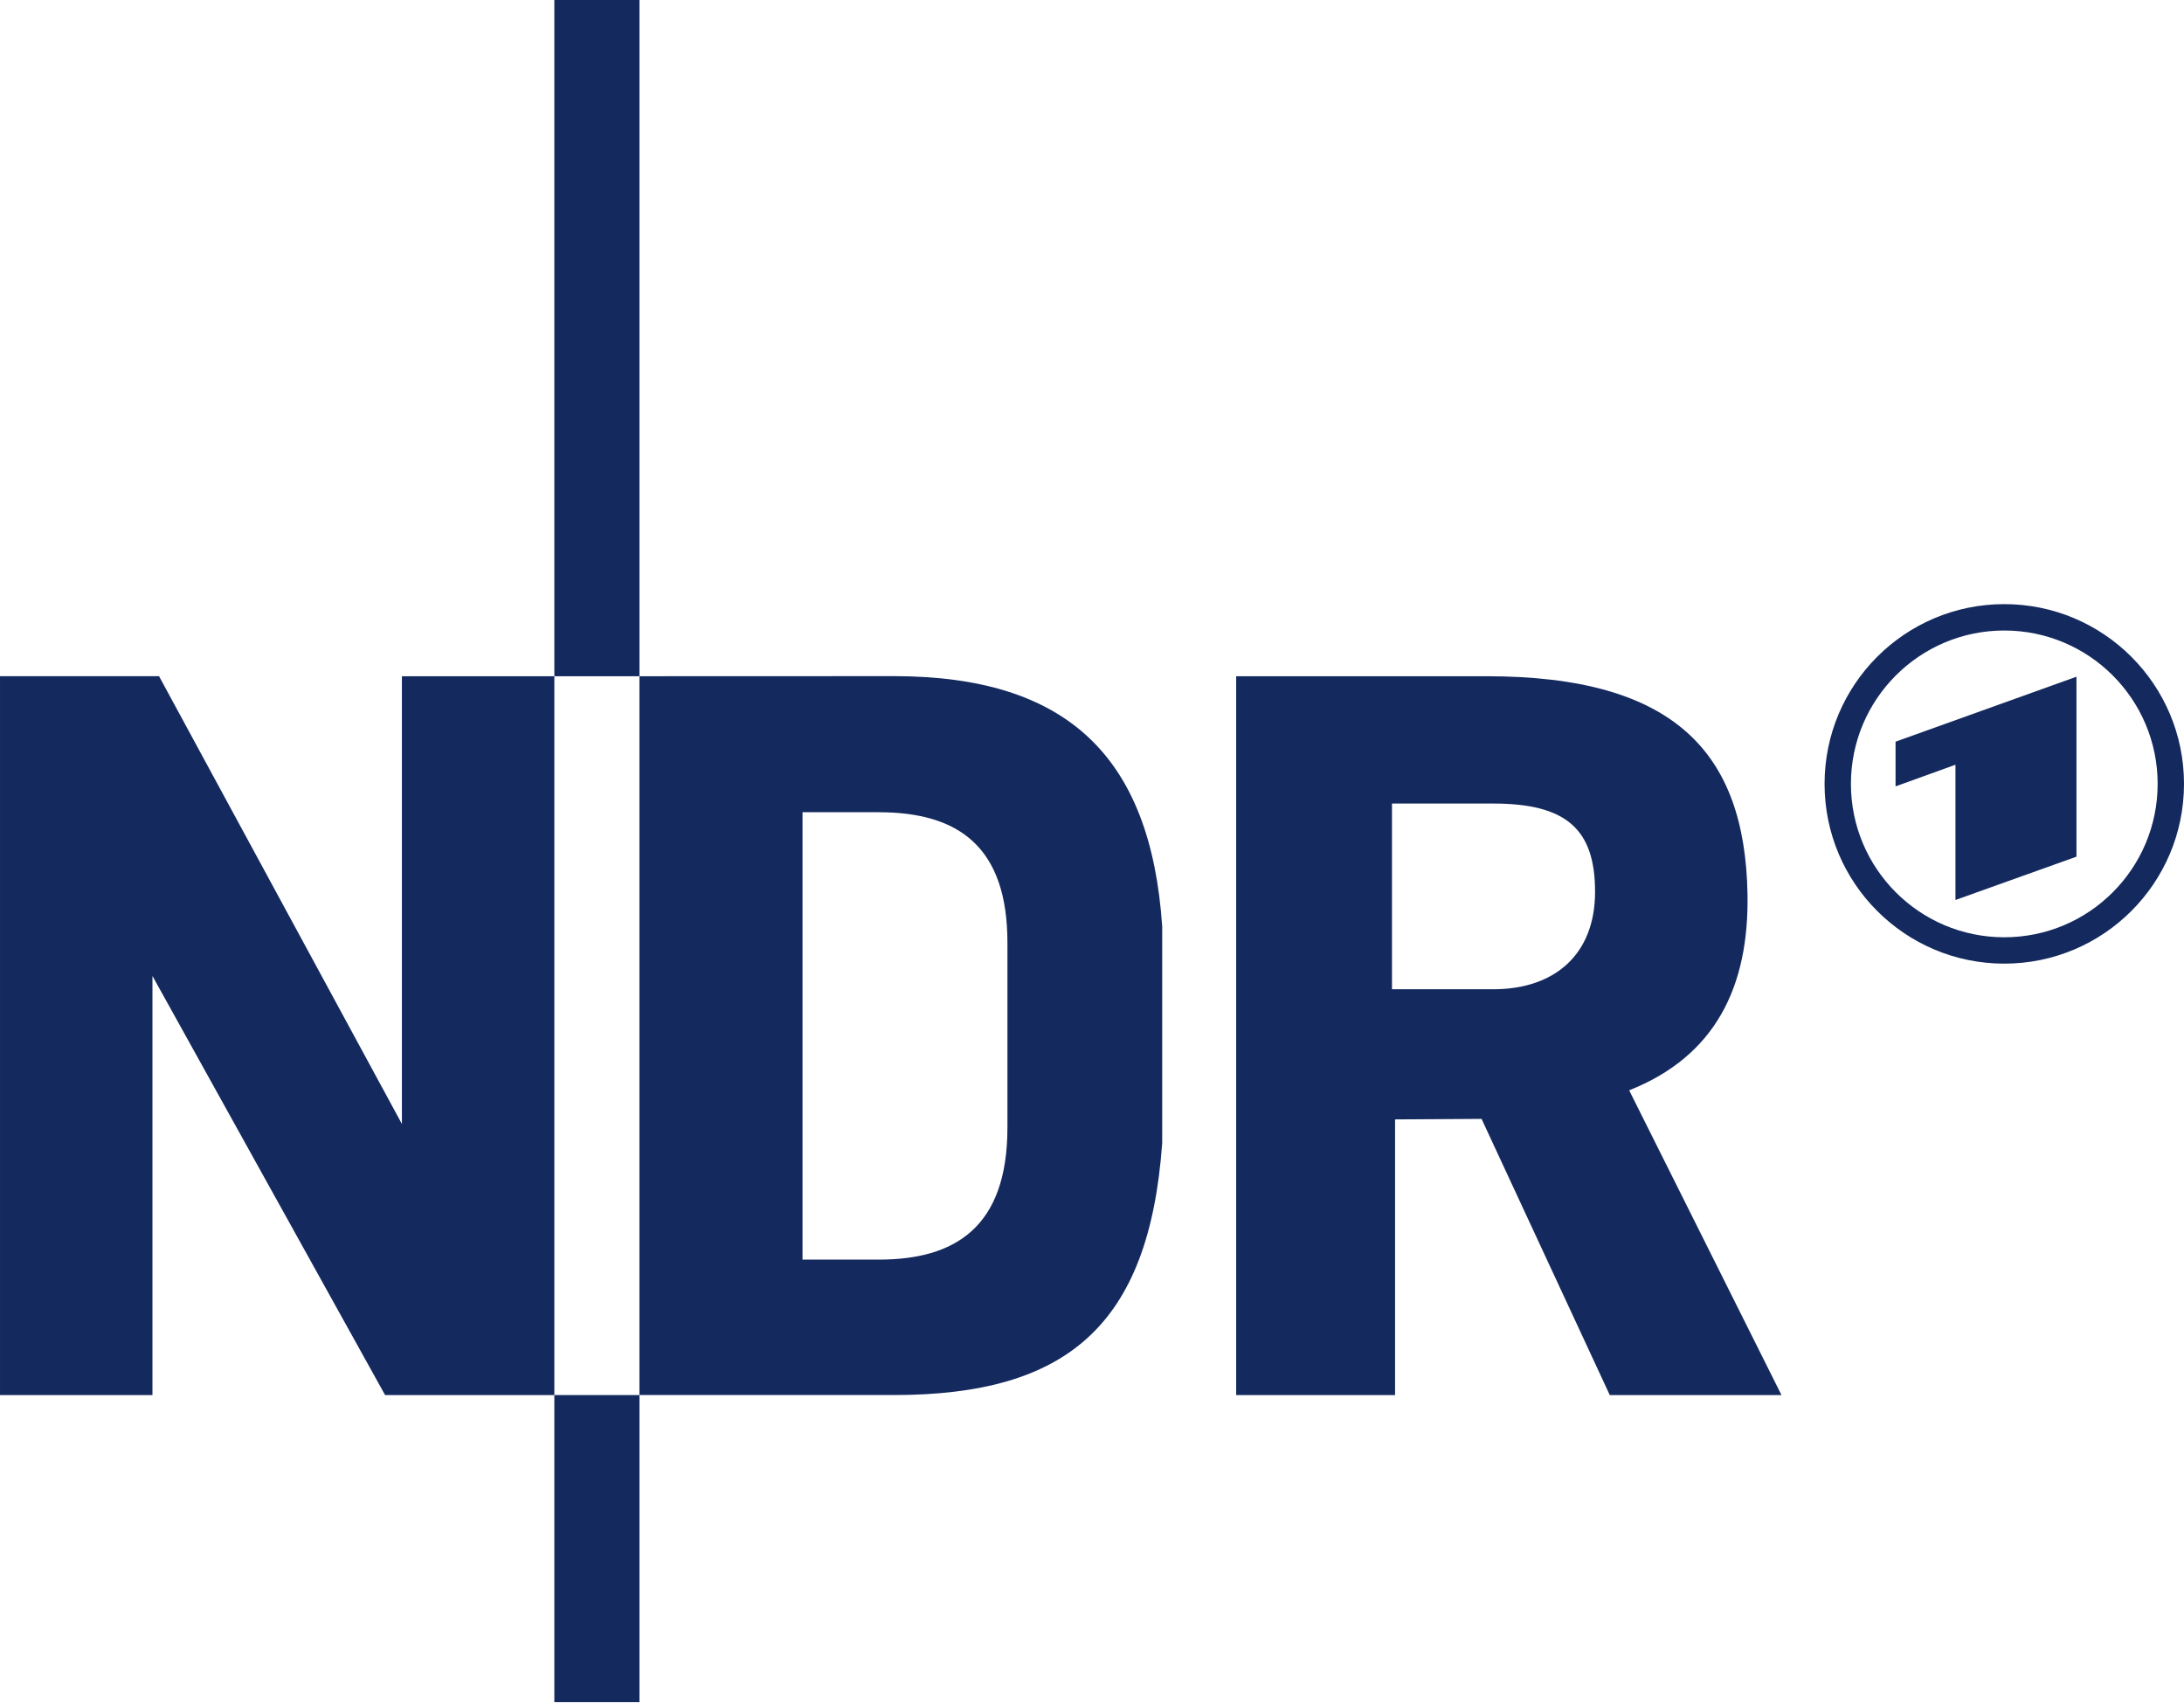
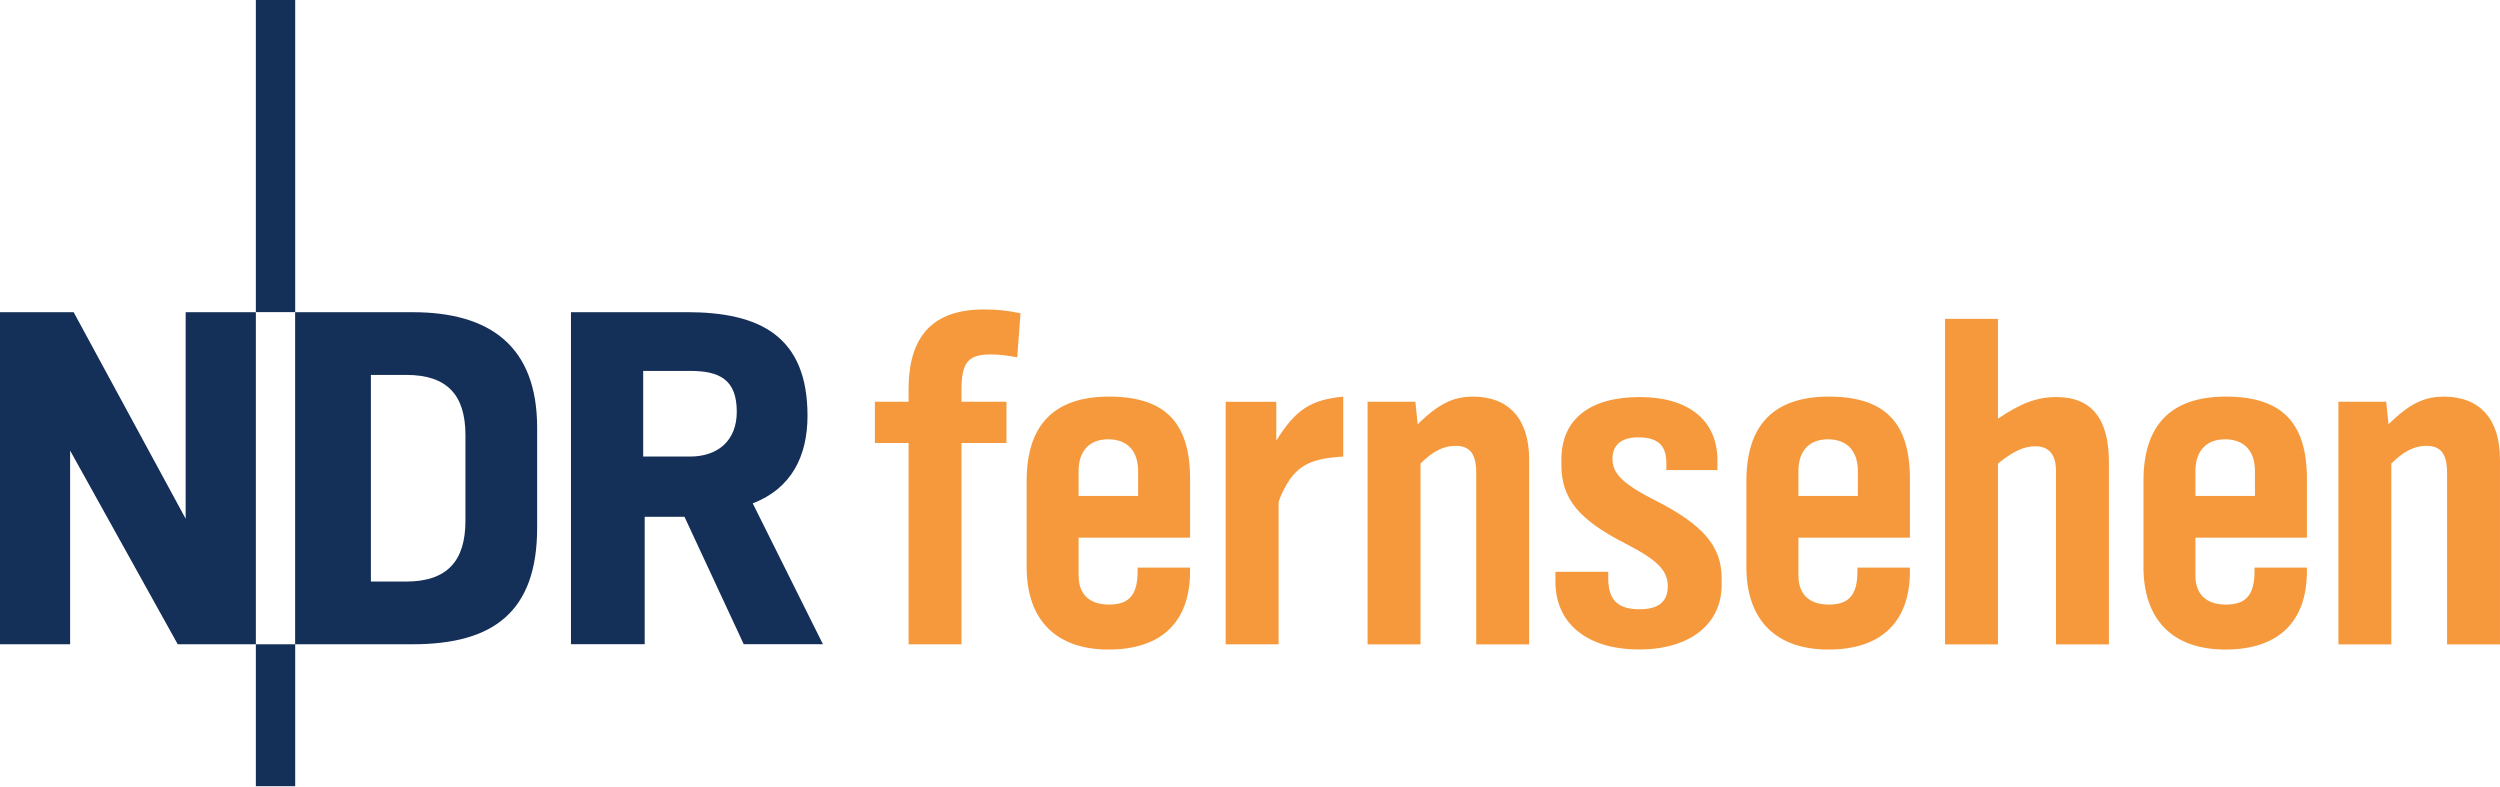
- <svg xmlns="http://www.w3.org/2000/svg" version="1.1" width="600" height="467.531" id="svg5141">
-   <defs id="defs5159" />
-   <g transform="matrix(4.833911,0,0,-4.833911,-279.824,3850.22)" id="g5143" style="fill:#14295e">
-     <path d="m 89.393,796.502 h 4.837 v -38.424 h -4.837 v 38.424 z" id="path5145" />
-     <path d="m 89.393,717.233 h 4.837 v -17.45 h -4.837 v 17.45 z" id="path5147" />
-     <path d="m 80.729,758.078 h 8.664 v -40.846 h -9.619 l -13.222,23.815 v -23.815 h -8.664 v 40.848 l 9.039,-10e-4 13.802,-25.442 v 25.441 z" id="path5149" />
-     <path d="m 108.682,758.083 c 9.819,0 14.608,-4.53 15.257,-14.235 v -12.292 c -0.743,-10.392 -5.438,-14.322 -15.257,-14.322 H 94.229 v 40.844 l 14.453,0.005 z m -0.851,-7.733 -4.334,0.003 v -25.423 h 4.334 c 4.295,0 7.312,1.796 7.312,7.503 v 10.505 c 0,5.419 -2.742,7.412 -7.312,7.412" id="path5151" style="fill-rule:evenodd" />
-     <path d="m 142.749,750.844 -5.751,0.002 v -10.555 h 5.751 c 3.507,0 5.791,1.987 5.791,5.535 0,3.549 -1.618,5.018 -5.791,5.018 m -0.66,-17.918 7.287,-15.693 h 9.759 l -8.657,17.316 c 4.888,1.937 6.825,5.874 6.725,11.167 -0.151,8.051 -4.171,12.362 -14.825,12.362 h -14.235 v -40.845 h 9.031 v 15.663 l 4.915,0.03 z" id="path5153" style="fill-rule:evenodd" />
-     <path d="m 171.797,762.175 c 5.641,0 10.214,-4.573 10.214,-10.214 0,-5.641 -4.573,-10.214 -10.214,-10.214 -5.641,0 -10.214,4.573 -10.214,10.214 0,5.641 4.573,10.214 10.214,10.214 m 4.102,-14.35 v 10.225 l -10.281,-3.691 v -2.54 l 3.404,1.23 v -7.685 l 6.877,2.461 z m -4.102,12.851 c -4.813,0 -8.716,-3.902 -8.716,-8.715 0,-4.814 3.903,-8.716 8.716,-8.716 4.814,0 8.716,3.902 8.716,8.716 0,4.813 -3.902,8.715 -8.716,8.715" id="path5155" style="fill-rule:evenodd" />
+ <svg xmlns="http://www.w3.org/2000/svg" height="188.68" width="600" version="1.1">
+   <defs />
+   <g fill-rule="nonzero" transform="translate(-218.0039,591.0684)">
+     <path fill="#142f58" d="m394.83-492.25c0-7.768-4.191-9.8-11.219-9.8h-11.24v20.553h11.24c6.689,0,11.219-3.831,11.219-10.753m20.68,55.796-19.008,0-14.224-30.586-9.546,0,0,30.586-17.696,0,0-79.694,27.835,0c17.463,0,28.935,5.736,28.935,24.85,0,9.694-3.831,17.442-13.145,21.04l16.849,33.804z" />
+     <path d="m288.85-591.07-9.441,0,0,74.91,9.441,0,0-74.91z" fill="#142f58" />
+     <path fill="#142f58" d="m329.71-466.08,0-20.553c0-9.673-4.424-14.457-14.224-14.457h-8.467v49.594h8.467c9.8,0,14.224-4.911,14.224-14.584m17.209,1.672c0,20.193-10.52,27.962-29.867,27.962h-28.216v-79.694h28.216c18.627,0,29.867,8.234,29.867,27.708v24.025z" />
+     <path fill="#142f58" d="m279.41-436.45,0-79.694-16.849,0,0,49.573-26.882-49.573-17.674,0,0,79.694,16.828,0,0-46.483,25.824,46.483,18.754,0z" />
+     <path d="m288.85-436.44-9.441,0,0,34.058,9.441,0,0-34.058z" fill="#142f58" />
+     <path fill="#f5993c" d="m462.14-505.32c-3.154-0.55-4.382-0.677-6.414-0.677-5.398,0-6.964,1.926-6.964,8.552v2.794h10.795v9.906h-10.795v48.324h-12.7v-48.324h-8.086v-9.906h8.086v-3.027c0-12.806,5.948-19.114,17.992-19.114,3.366,0,5.609,0.233,8.869,0.91l-0.783,10.562z" />
+     <path fill="#f5993c" d="m503.62-453.95c0,12.129-6.858,18.775-19.558,18.775-12.594,0-19.664-7.091-19.664-19.791v-20.68c0-13.483,6.625-20.236,19.791-20.236,13.356,0,19.431,6.181,19.431,19.685v14.161h-26.755v9.102c0,4.487,2.582,6.964,7.324,6.964,4.826,0,6.837-2.349,6.837-7.98v-0.889h12.594v0.889zm-12.467-24.046c0-4.847-2.582-7.641-7.197-7.641-4.509,0-7.091,2.794-7.091,7.641v5.948h14.288v-5.948z" />
+     <path fill="#f5993c" d="m540.38-481.49c-8.213,0.445-11.578,2.371-14.499,8.425-0.677,1.355-1.016,2.371-1.016,2.709v33.931h-12.7v-58.209h12.15v9.313c4.72-7.535,8.213-9.758,16.066-10.562v14.394z" />
+     <path fill="#f5993c" d="m572.3-436.42,0-41.149c0-4.487-1.46-6.498-4.932-6.498-2.942,0-5.525,1.333-8.446,4.255v43.392h-12.7v-58.23h11.473l0.55,5.398c5.059-4.932,8.552-6.625,13.272-6.625,8.657,0,13.483,5.398,13.483,15.071v44.387h-12.7z" />
+     <path fill="#f5993c" d="m617.93-479.92c0-4.276-2.032-6.181-6.752-6.181-4.043,0-6.181,1.799-6.181,5.165,0,3.598,2.603,6.075,10.351,10.012,11.473,5.842,15.854,11.007,15.854,18.648v1.587c0,9.441-7.662,15.494-19.791,15.494-12.467,0-20.109-6.181-20.109-16.299v-2.349h12.679v1.566c0,5.165,2.265,7.43,7.535,7.43,4.487,0,6.752-1.799,6.752-5.503,0-3.831-2.477-6.308-10.118-10.245-11.24-5.736-15.41-10.774-15.41-18.881v-1.355c0-9.546,6.752-14.944,18.775-14.944,11.811,0,18.669,5.63,18.669,15.177v2.349h-12.256v-1.672z" />
+     <path fill="#f5993c" d="m676.38-453.95c0,12.129-6.858,18.775-19.558,18.775-12.594,0-19.685-7.091-19.685-19.791v-20.68c0-13.483,6.646-20.236,19.791-20.236,13.378,0,19.452,6.181,19.452,19.685v14.161h-26.755v9.102c0,4.487,2.582,6.964,7.303,6.964,4.847,0,6.858-2.349,6.858-7.98v-0.889h12.594v0.889zm-12.489-24.046c0-4.847-2.582-7.641-7.197-7.641-4.487,0-7.07,2.794-7.07,7.641v5.948h14.267v-5.948z" />
+     <path fill="#f5993c" d="m711.44-436.42,0-41.593c0-3.937-1.672-5.948-4.953-5.948-2.794,0-5.376,1.228-8.975,4.149v43.392h-12.7v-78.127h12.7v23.961c5.503-3.725,9.335-5.186,14.034-5.186,8.446,0,12.594,5.186,12.594,15.621v43.731h-12.7z" />
+     <path fill="#f5993c" d="m771.66-453.95c0,12.129-6.858,18.775-19.558,18.775-12.594,0-19.664-7.091-19.664-19.791v-20.68c0-13.483,6.625-20.236,19.791-20.236,13.356,0,19.431,6.181,19.431,19.685v14.161h-26.755v9.102c0,4.487,2.603,6.964,7.324,6.964,4.826,0,6.858-2.349,6.858-7.98v-0.889h12.573v0.889zm-12.467-24.046c0-4.847-2.582-7.641-7.197-7.641-4.487,0-7.091,2.794-7.091,7.641v5.948h14.288v-5.948z" />
+     <path fill="#f5993c" d="m805.3-436.42,0-41.149c0-4.487-1.46-6.498-4.953-6.498-2.921,0-5.503,1.333-8.425,4.255v43.392h-12.7v-58.23h11.473l0.55,5.398c5.059-4.932,8.552-6.625,13.272-6.625,8.657,0,13.483,5.398,13.483,15.071v44.387h-12.7z" />
  </g>
</svg>
